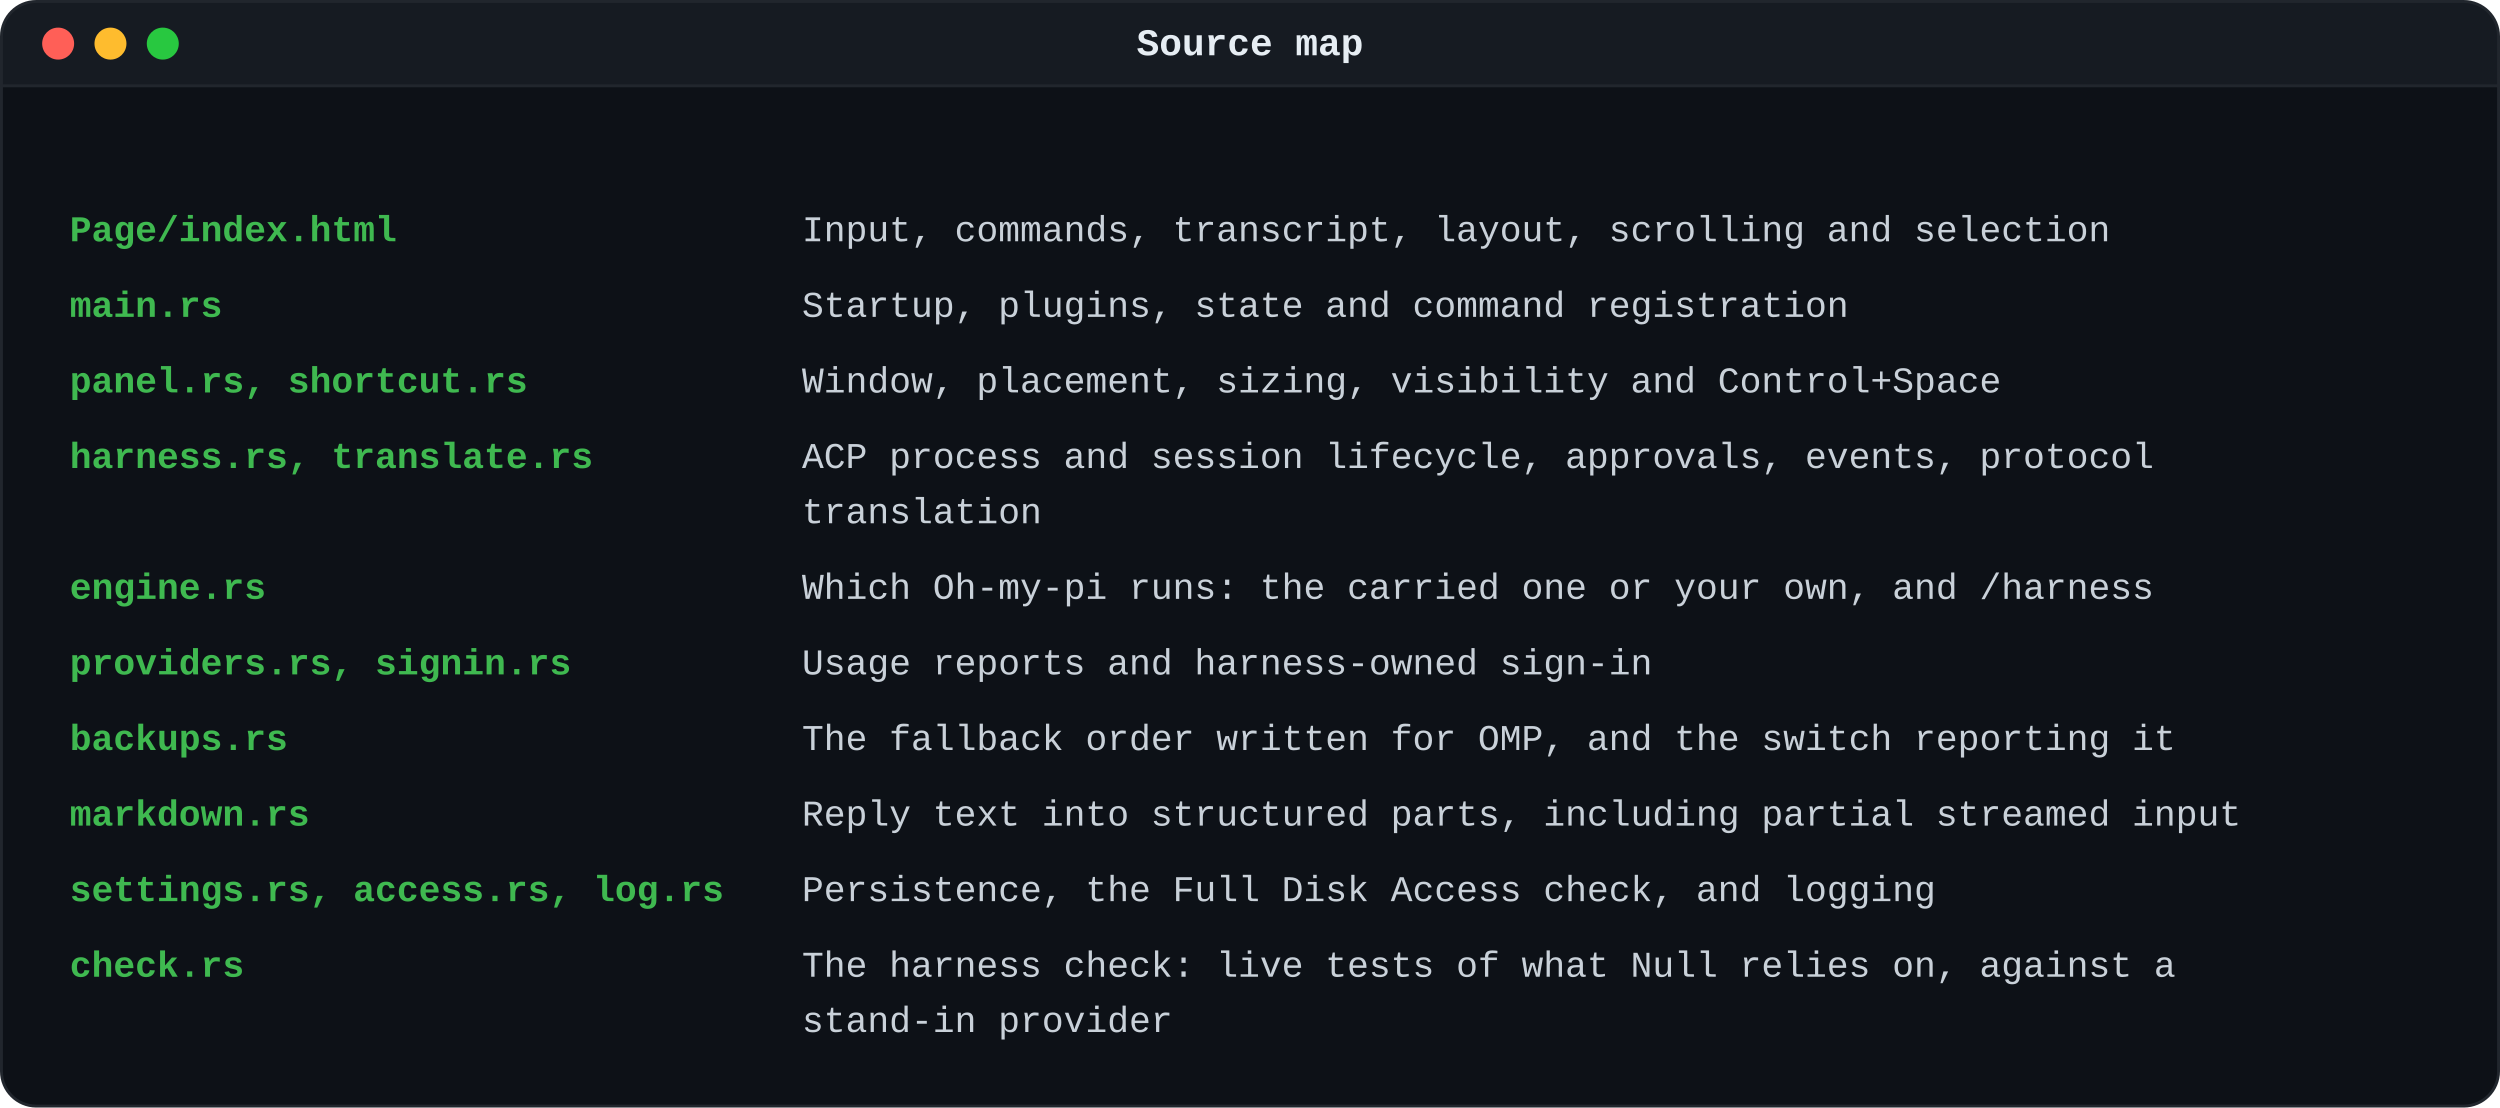
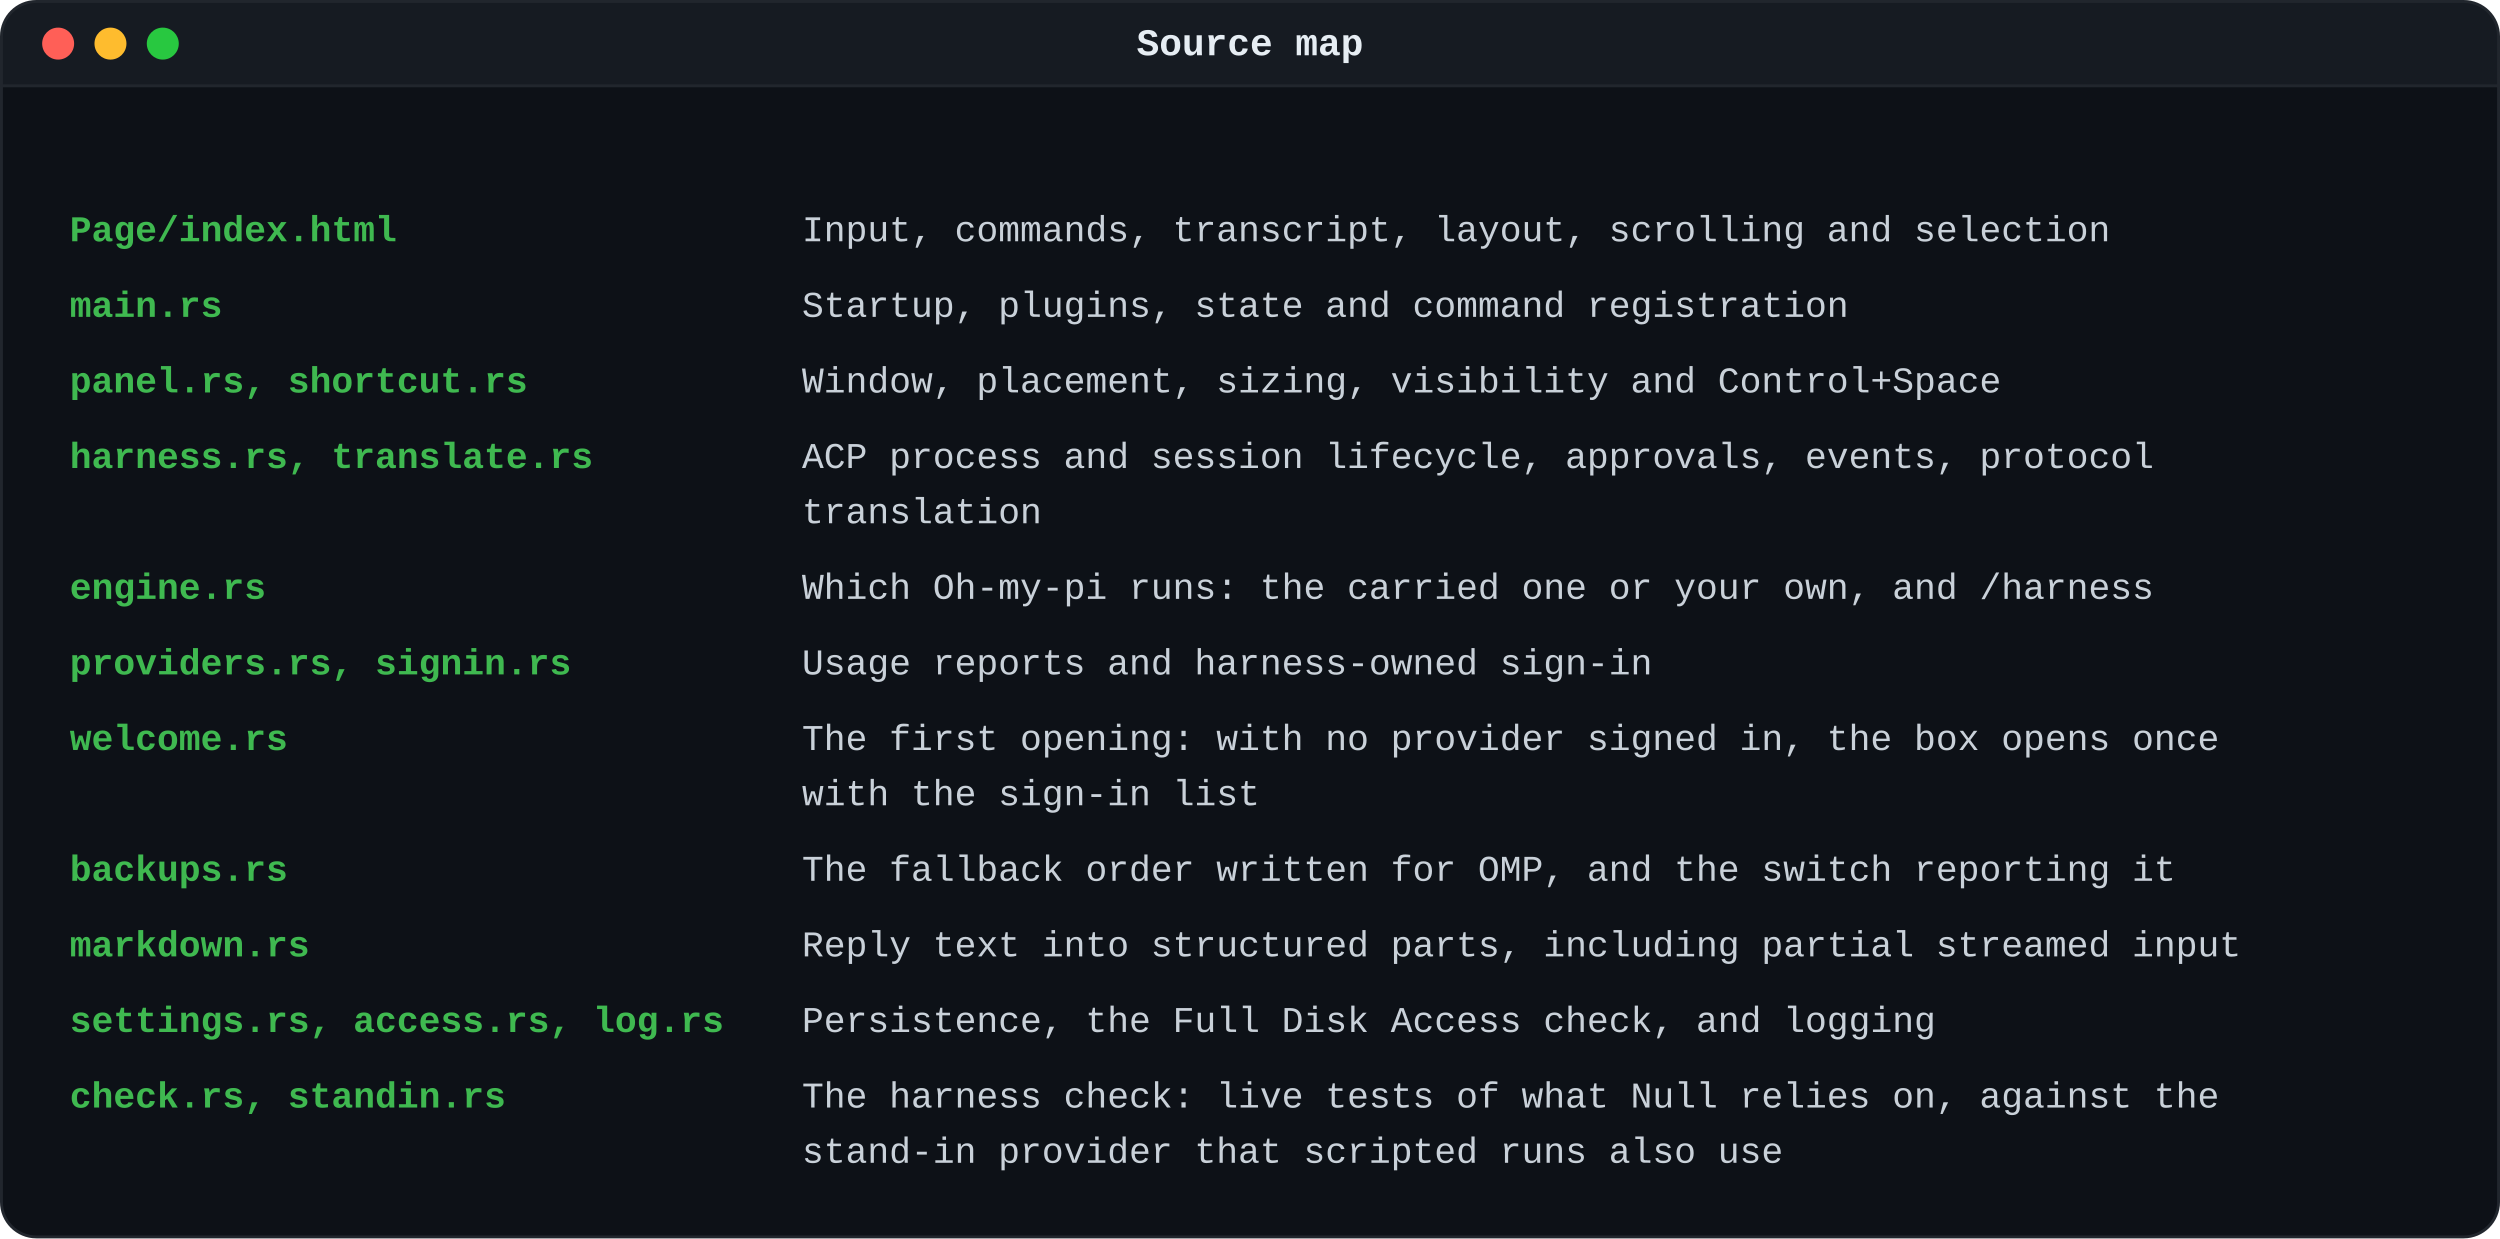
- <svg xmlns="http://www.w3.org/2000/svg" viewBox="0 0 860 381" width="860" height="381" fill="none" role="img" aria-label="Source map. Page/index.html: Input, commands, transcript, layout, scrolling and selection main.rs: Startup, plugins, state and command registration panel.rs, shortcut.rs: Window, placement, sizing, visibility and Control+Space harness.rs, translate.rs: ACP process and session lifecycle, approvals, events, protocol translation engine.rs: Which Oh-my-pi runs: the carried one or your own, and /harness providers.rs, signin.rs: Usage reports and harness-owned sign-in backups.rs: The fallback order written for OMP, and the switch reporting it markdown.rs: Reply text into structured parts, including partial streamed input settings.rs, access.rs, log.rs: Persistence, the Full Disk Access check, and logging check.rs: The harness check: live tests of what Null relies on, against a stand-in provider">
+ <svg xmlns="http://www.w3.org/2000/svg" viewBox="0 0 860 426" width="860" height="426" fill="none" role="img" aria-label="Source map. Page/index.html: Input, commands, transcript, layout, scrolling and selection main.rs: Startup, plugins, state and command registration panel.rs, shortcut.rs: Window, placement, sizing, visibility and Control+Space harness.rs, translate.rs: ACP process and session lifecycle, approvals, events, protocol translation engine.rs: Which Oh-my-pi runs: the carried one or your own, and /harness providers.rs, signin.rs: Usage reports and harness-owned sign-in welcome.rs: The first opening: with no provider signed in, the box opens once with the sign-in list backups.rs: The fallback order written for OMP, and the switch reporting it markdown.rs: Reply text into structured parts, including partial streamed input settings.rs, access.rs, log.rs: Persistence, the Full Disk Access check, and logging check.rs, standin.rs: The harness check: live tests of what Null relies on, against the stand-in provider that scripted runs also use">
  <style>
    text { font-family: ui-monospace,SFMono-Regular,'SF Mono',Menlo,Consolas,'Liberation Mono',monospace; }
    .rise { animation: rise .35s ease-out both; }
    .fade { animation: fade .4s ease-out both; }
    .blink { animation: blink 1.1s steps(1) infinite; }
    @keyframes rise { from { opacity: 0; transform: translateY(4px); } }
    @keyframes fade { from { opacity: 0; } }
    @keyframes blink { 50% { opacity: 0; } }
    @keyframes hold { 0%, 99.9% { opacity: 1; } 100% { opacity: 0; } }
    @media (prefers-reduced-motion: reduce) { * { animation: none !important; } }
  </style>
  <clipPath id="win">
-     <rect x="0.5" y="0.5" width="859" height="380" rx="12" />
+     <rect x="0.5" y="0.5" width="859" height="425" rx="12" />
  </clipPath>
  <g clip-path="url(#win)">
-     <rect width="860" height="381" fill="#0D1117" />
+     <rect width="860" height="426" fill="#0D1117" />
    <rect width="860" height="30" fill="#161B22" />
    <path d="M0 29.5H860" stroke="#21262D" />
    <circle cx="20" cy="15.0" r="5.5" fill="#FF5F57" />
    <circle cx="38" cy="15.0" r="5.5" fill="#FEBC2E" />
    <circle cx="56" cy="15.0" r="5.5" fill="#28C840" />
    <text x="430.0" y="19.0" font-size="13" font-weight="600" fill="#E6EDF3" text-anchor="middle">Source map</text>
    <text x="24" y="83.0" font-size="12.5" font-weight="700" fill="#3FB950">Page/index.html</text>
    <text x="275.875" y="83.0" font-size="12.5" fill="#C9D1D9">Input, commands, transcript, layout, scrolling and selection</text>
    <text x="24" y="109.0" font-size="12.5" font-weight="700" fill="#3FB950">main.rs</text>
    <text x="275.875" y="109.0" font-size="12.5" fill="#C9D1D9">Startup, plugins, state and command registration</text>
    <text x="24" y="135.0" font-size="12.5" font-weight="700" fill="#3FB950">panel.rs, shortcut.rs</text>
    <text x="275.875" y="135.0" font-size="12.5" fill="#C9D1D9">Window, placement, sizing, visibility and Control+Space</text>
    <text x="24" y="161.0" font-size="12.5" font-weight="700" fill="#3FB950">harness.rs, translate.rs</text>
    <text x="275.875" y="161.0" font-size="12.5" fill="#C9D1D9">ACP process and session lifecycle, approvals, events, protocol</text>
    <text x="275.875" y="180.0" font-size="12.5" fill="#C9D1D9">translation</text>
    <text x="24" y="206.0" font-size="12.5" font-weight="700" fill="#3FB950">engine.rs</text>
    <text x="275.875" y="206.0" font-size="12.5" fill="#C9D1D9">Which Oh-my-pi runs: the carried one or your own, and /harness</text>
    <text x="24" y="232.0" font-size="12.5" font-weight="700" fill="#3FB950">providers.rs, signin.rs</text>
    <text x="275.875" y="232.0" font-size="12.5" fill="#C9D1D9">Usage reports and harness-owned sign-in</text>
-     <text x="24" y="258.0" font-size="12.5" font-weight="700" fill="#3FB950">backups.rs</text>
-     <text x="275.875" y="258.0" font-size="12.5" fill="#C9D1D9">The fallback order written for OMP, and the switch reporting it</text>
-     <text x="24" y="284.0" font-size="12.5" font-weight="700" fill="#3FB950">markdown.rs</text>
-     <text x="275.875" y="284.0" font-size="12.5" fill="#C9D1D9">Reply text into structured parts, including partial streamed input</text>
-     <text x="24" y="310.0" font-size="12.5" font-weight="700" fill="#3FB950">settings.rs, access.rs, log.rs</text>
-     <text x="275.875" y="310.0" font-size="12.5" fill="#C9D1D9">Persistence, the Full Disk Access check, and logging</text>
-     <text x="24" y="336.0" font-size="12.5" font-weight="700" fill="#3FB950">check.rs</text>
-     <text x="275.875" y="336.0" font-size="12.5" fill="#C9D1D9">The harness check: live tests of what Null relies on, against a</text>
-     <text x="275.875" y="355.0" font-size="12.5" fill="#C9D1D9">stand-in provider</text>
+     <text x="24" y="258.0" font-size="12.5" font-weight="700" fill="#3FB950">welcome.rs</text>
+     <text x="275.875" y="258.0" font-size="12.5" fill="#C9D1D9">The first opening: with no provider signed in, the box opens once</text>
+     <text x="275.875" y="277.0" font-size="12.5" fill="#C9D1D9">with the sign-in list</text>
+     <text x="24" y="303.0" font-size="12.5" font-weight="700" fill="#3FB950">backups.rs</text>
+     <text x="275.875" y="303.0" font-size="12.5" fill="#C9D1D9">The fallback order written for OMP, and the switch reporting it</text>
+     <text x="24" y="329.0" font-size="12.5" font-weight="700" fill="#3FB950">markdown.rs</text>
+     <text x="275.875" y="329.0" font-size="12.5" fill="#C9D1D9">Reply text into structured parts, including partial streamed input</text>
+     <text x="24" y="355.0" font-size="12.5" font-weight="700" fill="#3FB950">settings.rs, access.rs, log.rs</text>
+     <text x="275.875" y="355.0" font-size="12.5" fill="#C9D1D9">Persistence, the Full Disk Access check, and logging</text>
+     <text x="24" y="381.0" font-size="12.5" font-weight="700" fill="#3FB950">check.rs, standin.rs</text>
+     <text x="275.875" y="381.0" font-size="12.5" fill="#C9D1D9">The harness check: live tests of what Null relies on, against the</text>
+     <text x="275.875" y="400.0" font-size="12.5" fill="#C9D1D9">stand-in provider that scripted runs also use</text>
  </g>
-   <rect x="0.5" y="0.5" width="859" height="380" rx="12" stroke="#21262D" />
+   <rect x="0.5" y="0.5" width="859" height="425" rx="12" stroke="#21262D" />
</svg>
